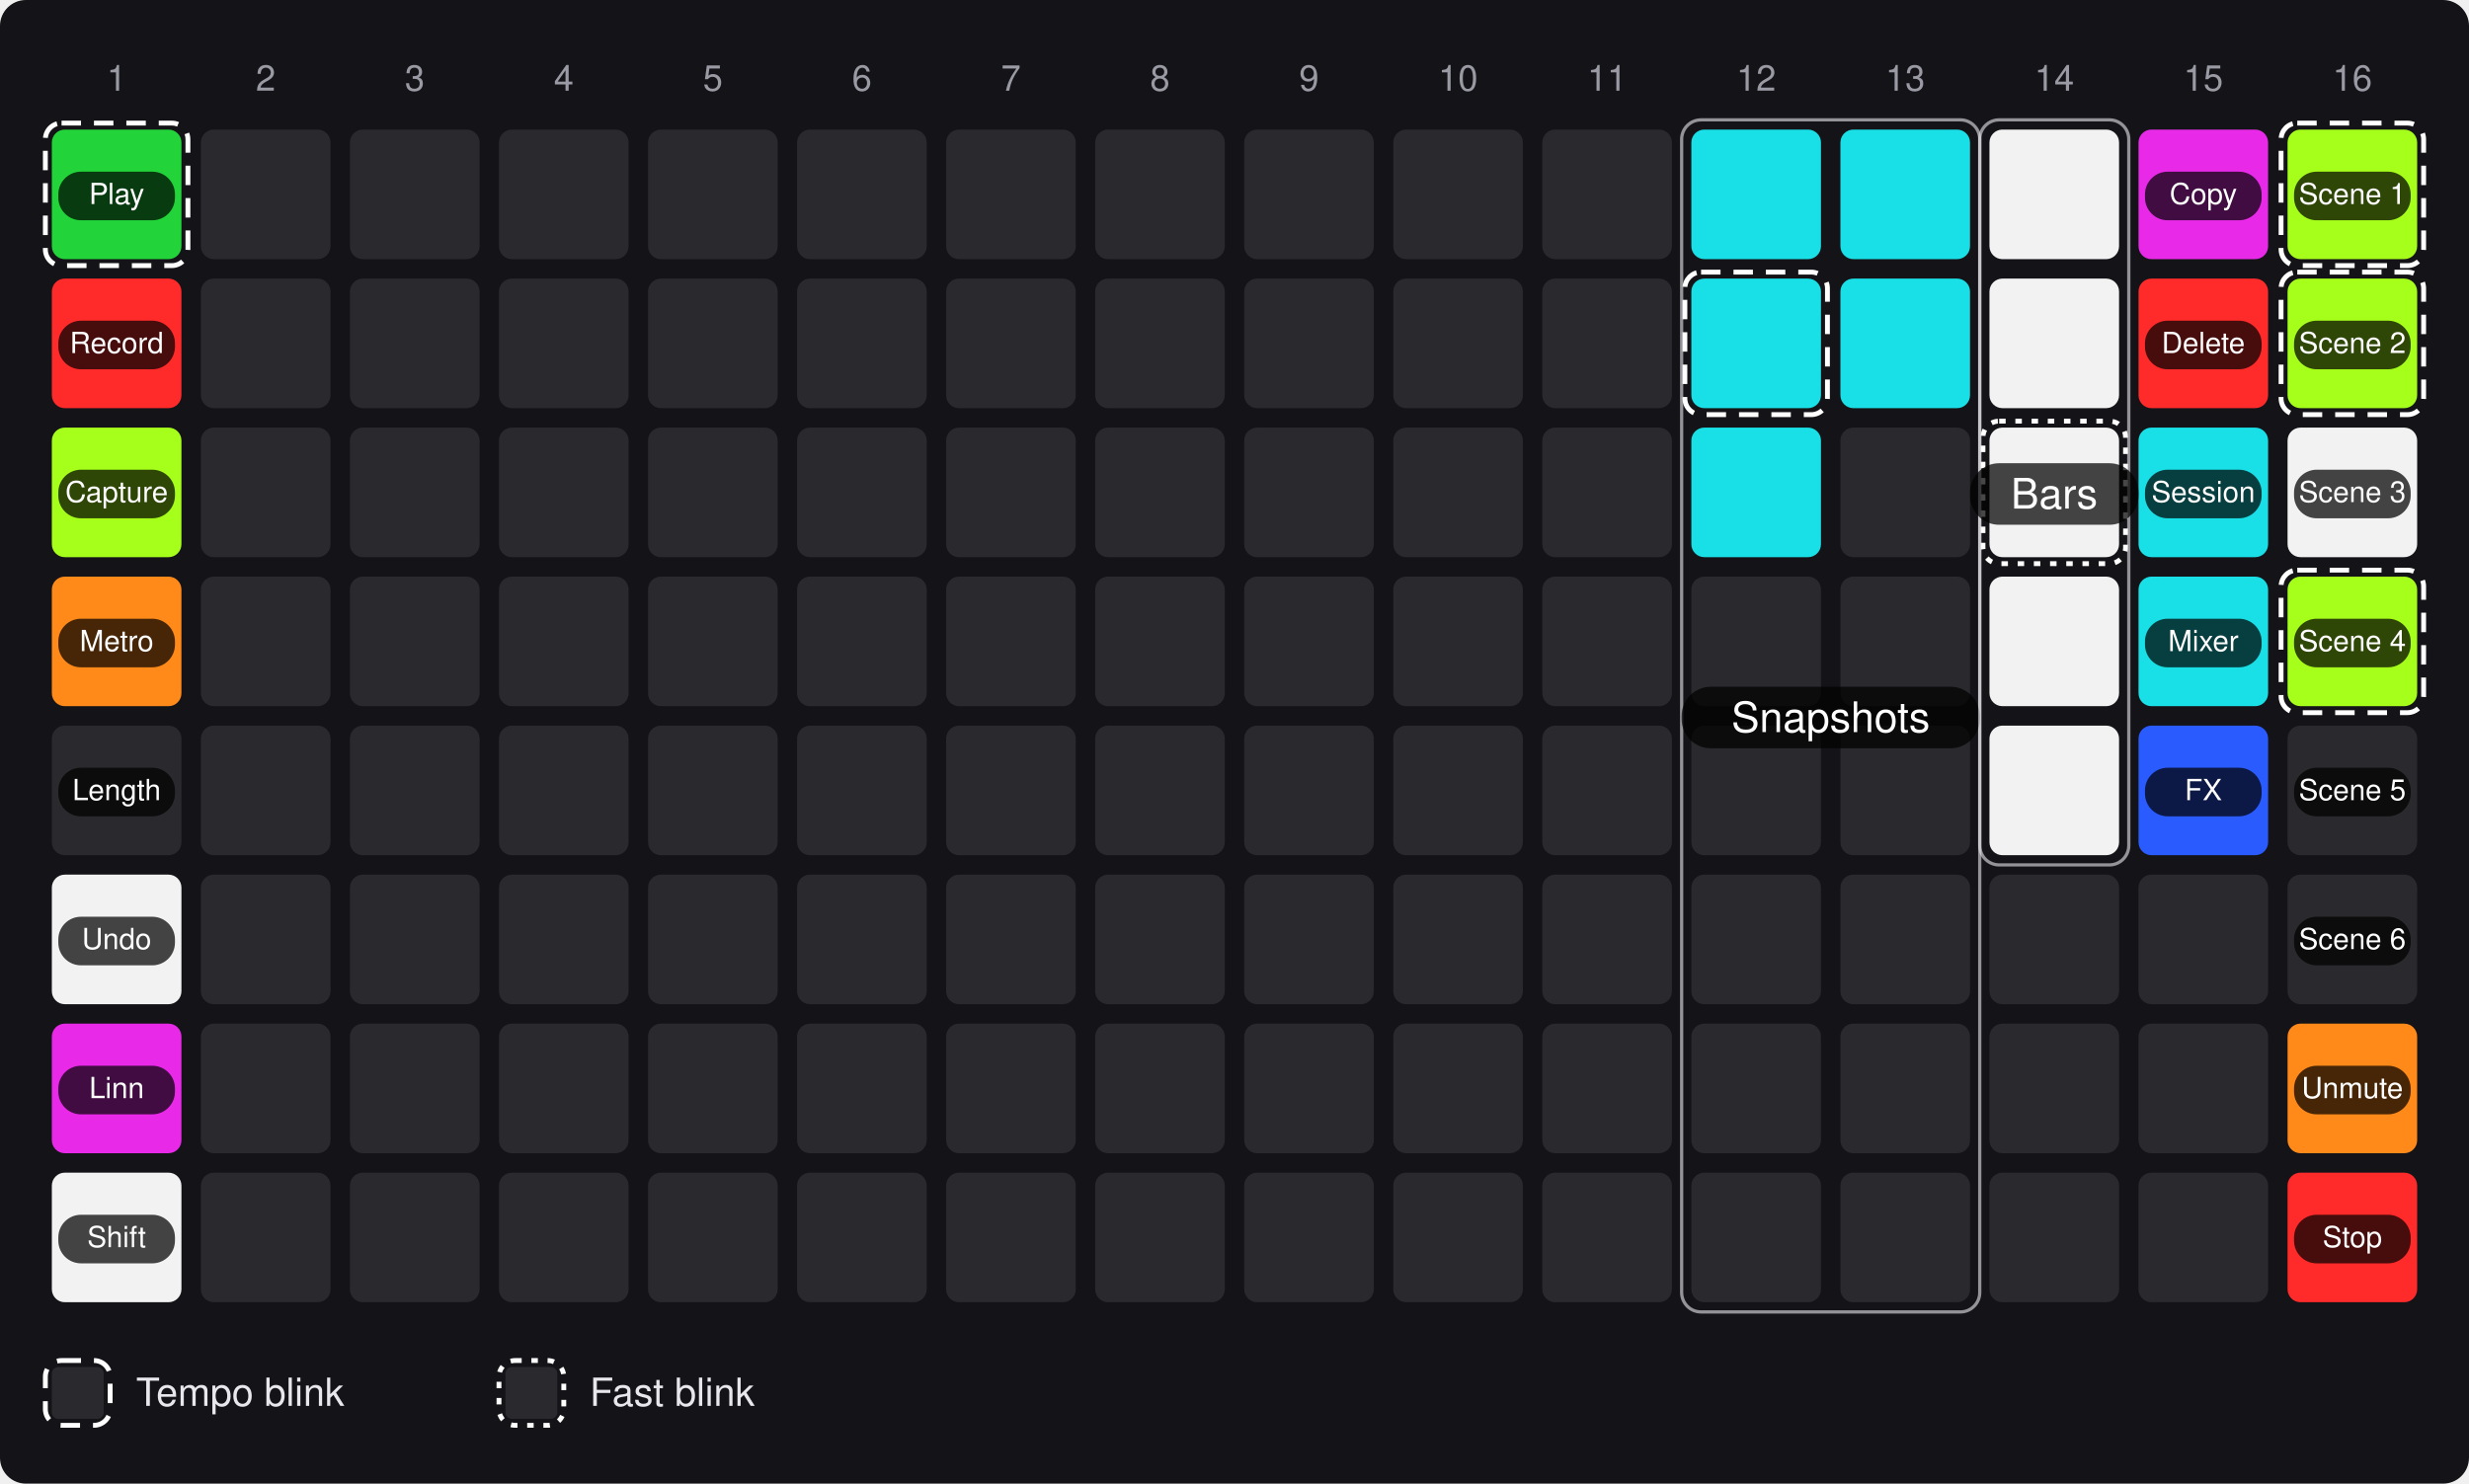
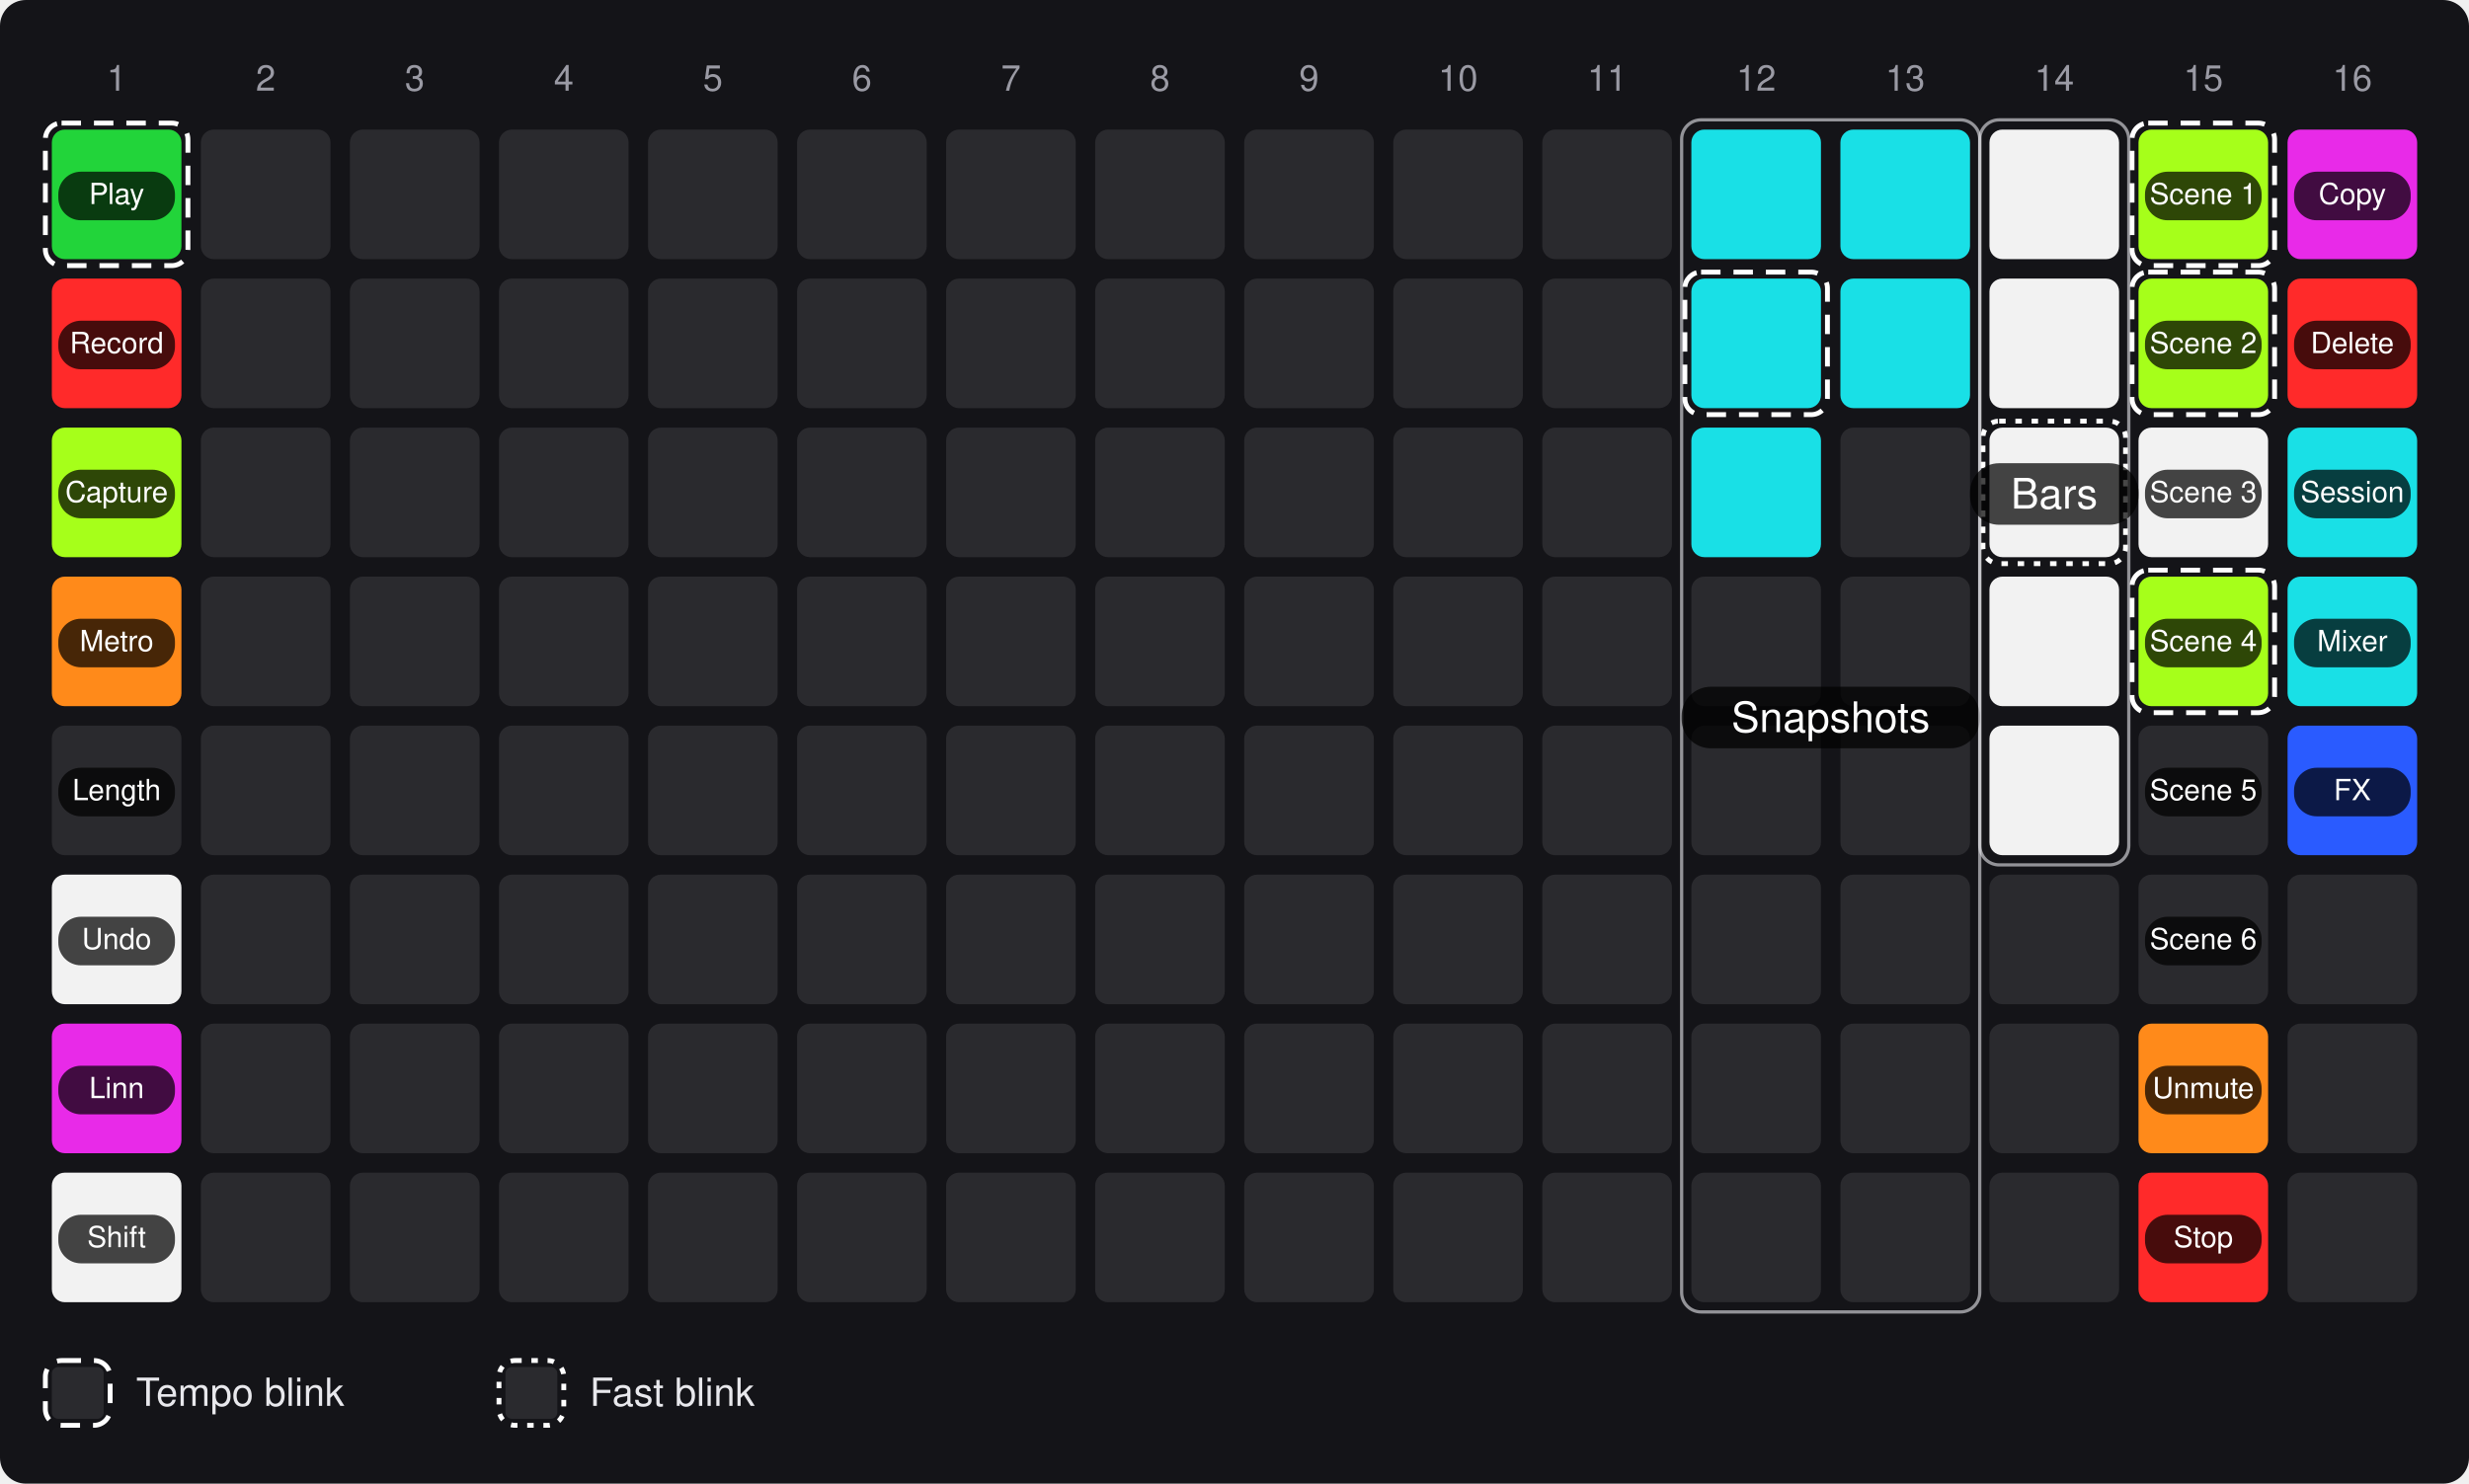
<svg xmlns="http://www.w3.org/2000/svg" width="762" height="458" viewBox="0 0 762 458" font-family="Helvetica, Arial, sans-serif">
  <rect x="0" y="0" width="762" height="458" rx="8" fill="#141418" />
  <text x="36" y="28" font-size="11" fill="#9a9aa4" text-anchor="middle">1</text>
  <text x="82" y="28" font-size="11" fill="#9a9aa4" text-anchor="middle">2</text>
  <text x="128" y="28" font-size="11" fill="#9a9aa4" text-anchor="middle">3</text>
  <text x="174" y="28" font-size="11" fill="#9a9aa4" text-anchor="middle">4</text>
  <text x="220" y="28" font-size="11" fill="#9a9aa4" text-anchor="middle">5</text>
  <text x="266" y="28" font-size="11" fill="#9a9aa4" text-anchor="middle">6</text>
  <text x="312" y="28" font-size="11" fill="#9a9aa4" text-anchor="middle">7</text>
  <text x="358" y="28" font-size="11" fill="#9a9aa4" text-anchor="middle">8</text>
  <text x="404" y="28" font-size="11" fill="#9a9aa4" text-anchor="middle">9</text>
  <text x="450" y="28" font-size="11" fill="#9a9aa4" text-anchor="middle">10</text>
  <text x="496" y="28" font-size="11" fill="#9a9aa4" text-anchor="middle">11</text>
  <text x="542" y="28" font-size="11" fill="#9a9aa4" text-anchor="middle">12</text>
  <text x="588" y="28" font-size="11" fill="#9a9aa4" text-anchor="middle">13</text>
  <text x="634" y="28" font-size="11" fill="#9a9aa4" text-anchor="middle">14</text>
  <text x="680" y="28" font-size="11" fill="#9a9aa4" text-anchor="middle">15</text>
  <text x="726" y="28" font-size="11" fill="#9a9aa4" text-anchor="middle">16</text>
  <rect x="16" y="40" width="40" height="40" rx="4" fill="#22d43a" />
  <rect x="14" y="38" width="44" height="44" rx="5" fill="none" stroke="#ffffff" stroke-width="1.5" stroke-dasharray="6 4" />
  <rect x="16" y="86" width="40" height="40" rx="4" fill="#ff2a2a" />
  <rect x="16" y="132" width="40" height="40" rx="4" fill="#a6ff1a" />
  <rect x="16" y="178" width="40" height="40" rx="4" fill="#ff8a1a" />
  <rect x="16" y="224" width="40" height="40" rx="4" fill="#2a2a2e" />
  <rect x="16" y="270" width="40" height="40" rx="4" fill="#f2f2f2" />
  <rect x="16" y="316" width="40" height="40" rx="4" fill="#e82ae8" />
  <rect x="16" y="362" width="40" height="40" rx="4" fill="#f2f2f2" />
  <rect x="62" y="40" width="40" height="40" rx="4" fill="#2a2a2e" />
  <rect x="62" y="86" width="40" height="40" rx="4" fill="#2a2a2e" />
  <rect x="62" y="132" width="40" height="40" rx="4" fill="#2a2a2e" />
  <rect x="62" y="178" width="40" height="40" rx="4" fill="#2a2a2e" />
  <rect x="62" y="224" width="40" height="40" rx="4" fill="#2a2a2e" />
  <rect x="62" y="270" width="40" height="40" rx="4" fill="#2a2a2e" />
  <rect x="62" y="316" width="40" height="40" rx="4" fill="#2a2a2e" />
  <rect x="62" y="362" width="40" height="40" rx="4" fill="#2a2a2e" />
  <rect x="108" y="40" width="40" height="40" rx="4" fill="#2a2a2e" />
  <rect x="108" y="86" width="40" height="40" rx="4" fill="#2a2a2e" />
  <rect x="108" y="132" width="40" height="40" rx="4" fill="#2a2a2e" />
  <rect x="108" y="178" width="40" height="40" rx="4" fill="#2a2a2e" />
  <rect x="108" y="224" width="40" height="40" rx="4" fill="#2a2a2e" />
  <rect x="108" y="270" width="40" height="40" rx="4" fill="#2a2a2e" />
  <rect x="108" y="316" width="40" height="40" rx="4" fill="#2a2a2e" />
  <rect x="108" y="362" width="40" height="40" rx="4" fill="#2a2a2e" />
  <rect x="154" y="40" width="40" height="40" rx="4" fill="#2a2a2e" />
  <rect x="154" y="86" width="40" height="40" rx="4" fill="#2a2a2e" />
  <rect x="154" y="132" width="40" height="40" rx="4" fill="#2a2a2e" />
  <rect x="154" y="178" width="40" height="40" rx="4" fill="#2a2a2e" />
  <rect x="154" y="224" width="40" height="40" rx="4" fill="#2a2a2e" />
  <rect x="154" y="270" width="40" height="40" rx="4" fill="#2a2a2e" />
  <rect x="154" y="316" width="40" height="40" rx="4" fill="#2a2a2e" />
  <rect x="154" y="362" width="40" height="40" rx="4" fill="#2a2a2e" />
  <rect x="200" y="40" width="40" height="40" rx="4" fill="#2a2a2e" />
  <rect x="200" y="86" width="40" height="40" rx="4" fill="#2a2a2e" />
  <rect x="200" y="132" width="40" height="40" rx="4" fill="#2a2a2e" />
  <rect x="200" y="178" width="40" height="40" rx="4" fill="#2a2a2e" />
  <rect x="200" y="224" width="40" height="40" rx="4" fill="#2a2a2e" />
  <rect x="200" y="270" width="40" height="40" rx="4" fill="#2a2a2e" />
  <rect x="200" y="316" width="40" height="40" rx="4" fill="#2a2a2e" />
  <rect x="200" y="362" width="40" height="40" rx="4" fill="#2a2a2e" />
  <rect x="246" y="40" width="40" height="40" rx="4" fill="#2a2a2e" />
  <rect x="246" y="86" width="40" height="40" rx="4" fill="#2a2a2e" />
  <rect x="246" y="132" width="40" height="40" rx="4" fill="#2a2a2e" />
  <rect x="246" y="178" width="40" height="40" rx="4" fill="#2a2a2e" />
  <rect x="246" y="224" width="40" height="40" rx="4" fill="#2a2a2e" />
  <rect x="246" y="270" width="40" height="40" rx="4" fill="#2a2a2e" />
  <rect x="246" y="316" width="40" height="40" rx="4" fill="#2a2a2e" />
  <rect x="246" y="362" width="40" height="40" rx="4" fill="#2a2a2e" />
  <rect x="292" y="40" width="40" height="40" rx="4" fill="#2a2a2e" />
  <rect x="292" y="86" width="40" height="40" rx="4" fill="#2a2a2e" />
  <rect x="292" y="132" width="40" height="40" rx="4" fill="#2a2a2e" />
  <rect x="292" y="178" width="40" height="40" rx="4" fill="#2a2a2e" />
  <rect x="292" y="224" width="40" height="40" rx="4" fill="#2a2a2e" />
  <rect x="292" y="270" width="40" height="40" rx="4" fill="#2a2a2e" />
  <rect x="292" y="316" width="40" height="40" rx="4" fill="#2a2a2e" />
  <rect x="292" y="362" width="40" height="40" rx="4" fill="#2a2a2e" />
  <rect x="338" y="40" width="40" height="40" rx="4" fill="#2a2a2e" />
  <rect x="338" y="86" width="40" height="40" rx="4" fill="#2a2a2e" />
  <rect x="338" y="132" width="40" height="40" rx="4" fill="#2a2a2e" />
  <rect x="338" y="178" width="40" height="40" rx="4" fill="#2a2a2e" />
  <rect x="338" y="224" width="40" height="40" rx="4" fill="#2a2a2e" />
  <rect x="338" y="270" width="40" height="40" rx="4" fill="#2a2a2e" />
  <rect x="338" y="316" width="40" height="40" rx="4" fill="#2a2a2e" />
  <rect x="338" y="362" width="40" height="40" rx="4" fill="#2a2a2e" />
  <rect x="384" y="40" width="40" height="40" rx="4" fill="#2a2a2e" />
  <rect x="384" y="86" width="40" height="40" rx="4" fill="#2a2a2e" />
  <rect x="384" y="132" width="40" height="40" rx="4" fill="#2a2a2e" />
  <rect x="384" y="178" width="40" height="40" rx="4" fill="#2a2a2e" />
  <rect x="384" y="224" width="40" height="40" rx="4" fill="#2a2a2e" />
  <rect x="384" y="270" width="40" height="40" rx="4" fill="#2a2a2e" />
  <rect x="384" y="316" width="40" height="40" rx="4" fill="#2a2a2e" />
  <rect x="384" y="362" width="40" height="40" rx="4" fill="#2a2a2e" />
  <rect x="430" y="40" width="40" height="40" rx="4" fill="#2a2a2e" />
  <rect x="430" y="86" width="40" height="40" rx="4" fill="#2a2a2e" />
  <rect x="430" y="132" width="40" height="40" rx="4" fill="#2a2a2e" />
  <rect x="430" y="178" width="40" height="40" rx="4" fill="#2a2a2e" />
  <rect x="430" y="224" width="40" height="40" rx="4" fill="#2a2a2e" />
  <rect x="430" y="270" width="40" height="40" rx="4" fill="#2a2a2e" />
  <rect x="430" y="316" width="40" height="40" rx="4" fill="#2a2a2e" />
  <rect x="430" y="362" width="40" height="40" rx="4" fill="#2a2a2e" />
  <rect x="476" y="40" width="40" height="40" rx="4" fill="#2a2a2e" />
  <rect x="476" y="86" width="40" height="40" rx="4" fill="#2a2a2e" />
  <rect x="476" y="132" width="40" height="40" rx="4" fill="#2a2a2e" />
  <rect x="476" y="178" width="40" height="40" rx="4" fill="#2a2a2e" />
  <rect x="476" y="224" width="40" height="40" rx="4" fill="#2a2a2e" />
  <rect x="476" y="270" width="40" height="40" rx="4" fill="#2a2a2e" />
  <rect x="476" y="316" width="40" height="40" rx="4" fill="#2a2a2e" />
  <rect x="476" y="362" width="40" height="40" rx="4" fill="#2a2a2e" />
  <rect x="522" y="40" width="40" height="40" rx="4" fill="#19e0e6" />
  <rect x="522" y="86" width="40" height="40" rx="4" fill="#19e0e6" />
  <rect x="520" y="84" width="44" height="44" rx="5" fill="none" stroke="#ffffff" stroke-width="1.5" stroke-dasharray="6 4" />
  <rect x="522" y="132" width="40" height="40" rx="4" fill="#19e0e6" />
  <rect x="522" y="178" width="40" height="40" rx="4" fill="#2a2a2e" />
  <rect x="522" y="224" width="40" height="40" rx="4" fill="#2a2a2e" />
  <rect x="522" y="270" width="40" height="40" rx="4" fill="#2a2a2e" />
  <rect x="522" y="316" width="40" height="40" rx="4" fill="#2a2a2e" />
  <rect x="522" y="362" width="40" height="40" rx="4" fill="#2a2a2e" />
  <rect x="568" y="40" width="40" height="40" rx="4" fill="#19e0e6" />
  <rect x="568" y="86" width="40" height="40" rx="4" fill="#19e0e6" />
  <rect x="568" y="132" width="40" height="40" rx="4" fill="#2a2a2e" />
  <rect x="568" y="178" width="40" height="40" rx="4" fill="#2a2a2e" />
  <rect x="568" y="224" width="40" height="40" rx="4" fill="#2a2a2e" />
  <rect x="568" y="270" width="40" height="40" rx="4" fill="#2a2a2e" />
  <rect x="568" y="316" width="40" height="40" rx="4" fill="#2a2a2e" />
  <rect x="568" y="362" width="40" height="40" rx="4" fill="#2a2a2e" />
  <rect x="614" y="40" width="40" height="40" rx="4" fill="#f2f2f2" />
  <rect x="614" y="86" width="40" height="40" rx="4" fill="#f2f2f2" />
  <rect x="614" y="132" width="40" height="40" rx="4" fill="#f2f2f2" />
  <rect x="612" y="130" width="44" height="44" rx="5" fill="none" stroke="#ffffff" stroke-width="1.5" stroke-dasharray="2 3" />
  <rect x="614" y="178" width="40" height="40" rx="4" fill="#f2f2f2" />
  <rect x="614" y="224" width="40" height="40" rx="4" fill="#f2f2f2" />
  <rect x="614" y="270" width="40" height="40" rx="4" fill="#2a2a2e" />
  <rect x="614" y="316" width="40" height="40" rx="4" fill="#2a2a2e" />
  <rect x="614" y="362" width="40" height="40" rx="4" fill="#2a2a2e" />
-   <rect x="660" y="40" width="40" height="40" rx="4" fill="#e82ae8" />
-   <rect x="660" y="86" width="40" height="40" rx="4" fill="#ff2a2a" />
-   <rect x="660" y="132" width="40" height="40" rx="4" fill="#19e0e6" />
-   <rect x="660" y="178" width="40" height="40" rx="4" fill="#19e0e6" />
-   <rect x="660" y="224" width="40" height="40" rx="4" fill="#2a5bff" />
+   <rect x="660" y="40" width="40" height="40" rx="4" fill="#a6ff1a" />
+   <rect x="658" y="38" width="44" height="44" rx="5" fill="none" stroke="#ffffff" stroke-width="1.5" stroke-dasharray="6 4" />
+   <rect x="660" y="86" width="40" height="40" rx="4" fill="#a6ff1a" />
+   <rect x="658" y="84" width="44" height="44" rx="5" fill="none" stroke="#ffffff" stroke-width="1.5" stroke-dasharray="6 4" />
+   <rect x="660" y="132" width="40" height="40" rx="4" fill="#f2f2f2" />
+   <rect x="660" y="178" width="40" height="40" rx="4" fill="#a6ff1a" />
+   <rect x="658" y="176" width="44" height="44" rx="5" fill="none" stroke="#ffffff" stroke-width="1.5" stroke-dasharray="6 4" />
+   <rect x="660" y="224" width="40" height="40" rx="4" fill="#2a2a2e" />
  <rect x="660" y="270" width="40" height="40" rx="4" fill="#2a2a2e" />
-   <rect x="660" y="316" width="40" height="40" rx="4" fill="#2a2a2e" />
-   <rect x="660" y="362" width="40" height="40" rx="4" fill="#2a2a2e" />
-   <rect x="706" y="40" width="40" height="40" rx="4" fill="#a6ff1a" />
-   <rect x="704" y="38" width="44" height="44" rx="5" fill="none" stroke="#ffffff" stroke-width="1.5" stroke-dasharray="6 4" />
-   <rect x="706" y="86" width="40" height="40" rx="4" fill="#a6ff1a" />
-   <rect x="704" y="84" width="44" height="44" rx="5" fill="none" stroke="#ffffff" stroke-width="1.5" stroke-dasharray="6 4" />
-   <rect x="706" y="132" width="40" height="40" rx="4" fill="#f2f2f2" />
-   <rect x="706" y="178" width="40" height="40" rx="4" fill="#a6ff1a" />
-   <rect x="704" y="176" width="44" height="44" rx="5" fill="none" stroke="#ffffff" stroke-width="1.5" stroke-dasharray="6 4" />
-   <rect x="706" y="224" width="40" height="40" rx="4" fill="#2a2a2e" />
+   <rect x="660" y="316" width="40" height="40" rx="4" fill="#ff8a1a" />
+   <rect x="660" y="362" width="40" height="40" rx="4" fill="#ff2a2a" />
+   <rect x="706" y="40" width="40" height="40" rx="4" fill="#e82ae8" />
+   <rect x="706" y="86" width="40" height="40" rx="4" fill="#ff2a2a" />
+   <rect x="706" y="132" width="40" height="40" rx="4" fill="#19e0e6" />
+   <rect x="706" y="178" width="40" height="40" rx="4" fill="#19e0e6" />
+   <rect x="706" y="224" width="40" height="40" rx="4" fill="#2a5bff" />
  <rect x="706" y="270" width="40" height="40" rx="4" fill="#2a2a2e" />
-   <rect x="706" y="316" width="40" height="40" rx="4" fill="#ff8a1a" />
-   <rect x="706" y="362" width="40" height="40" rx="4" fill="#ff2a2a" />
+   <rect x="706" y="316" width="40" height="40" rx="4" fill="#2a2a2e" />
+   <rect x="706" y="362" width="40" height="40" rx="4" fill="#2a2a2e" />
  <rect x="18" y="53" width="36" height="15" rx="7" fill="#000000" fill-opacity="0.72" />
  <text x="36" y="63" font-size="9" fill="#ffffff" text-anchor="middle">Play</text>
  <rect x="18" y="99" width="36" height="15" rx="7" fill="#000000" fill-opacity="0.72" />
  <text x="36" y="109" font-size="9" fill="#ffffff" text-anchor="middle">Record</text>
  <rect x="18" y="145" width="36" height="15" rx="7" fill="#000000" fill-opacity="0.72" />
  <text x="36" y="155" font-size="9" fill="#ffffff" text-anchor="middle">Capture</text>
  <rect x="18" y="191" width="36" height="15" rx="7" fill="#000000" fill-opacity="0.72" />
  <text x="36" y="201" font-size="9" fill="#ffffff" text-anchor="middle">Metro</text>
  <rect x="18" y="237" width="36" height="15" rx="7" fill="#000000" fill-opacity="0.72" />
  <text x="36" y="247" font-size="9" fill="#ffffff" text-anchor="middle">Length</text>
  <rect x="18" y="283" width="36" height="15" rx="7" fill="#000000" fill-opacity="0.72" />
  <text x="36" y="293" font-size="9" fill="#ffffff" text-anchor="middle">Undo</text>
  <rect x="18" y="329" width="36" height="15" rx="7" fill="#000000" fill-opacity="0.72" />
  <text x="36" y="339" font-size="9" fill="#ffffff" text-anchor="middle">Linn</text>
  <rect x="18" y="375" width="36" height="15" rx="7" fill="#000000" fill-opacity="0.72" />
  <text x="36" y="385" font-size="9" fill="#ffffff" text-anchor="middle">Shift</text>
  <rect x="662" y="53" width="36" height="15" rx="7" fill="#000000" fill-opacity="0.72" />
-   <text x="680" y="63" font-size="9" fill="#ffffff" text-anchor="middle">Copy</text>
+   <text x="680" y="63" font-size="9" fill="#ffffff" text-anchor="middle">Scene 1</text>
  <rect x="662" y="99" width="36" height="15" rx="7" fill="#000000" fill-opacity="0.72" />
-   <text x="680" y="109" font-size="9" fill="#ffffff" text-anchor="middle">Delete</text>
+   <text x="680" y="109" font-size="9" fill="#ffffff" text-anchor="middle">Scene 2</text>
  <rect x="662" y="145" width="36" height="15" rx="7" fill="#000000" fill-opacity="0.72" />
-   <text x="680" y="155" font-size="9" fill="#ffffff" text-anchor="middle">Session</text>
+   <text x="680" y="155" font-size="9" fill="#ffffff" text-anchor="middle">Scene 3</text>
  <rect x="662" y="191" width="36" height="15" rx="7" fill="#000000" fill-opacity="0.72" />
-   <text x="680" y="201" font-size="9" fill="#ffffff" text-anchor="middle">Mixer</text>
+   <text x="680" y="201" font-size="9" fill="#ffffff" text-anchor="middle">Scene 4</text>
  <rect x="662" y="237" width="36" height="15" rx="7" fill="#000000" fill-opacity="0.72" />
-   <text x="680" y="247" font-size="9" fill="#ffffff" text-anchor="middle">FX</text>
+   <text x="680" y="247" font-size="9" fill="#ffffff" text-anchor="middle">Scene 5</text>
+   <rect x="662" y="283" width="36" height="15" rx="7" fill="#000000" fill-opacity="0.72" />
+   <text x="680" y="293" font-size="9" fill="#ffffff" text-anchor="middle">Scene 6</text>
+   <rect x="662" y="329" width="36" height="15" rx="7" fill="#000000" fill-opacity="0.72" />
+   <text x="680" y="339" font-size="9" fill="#ffffff" text-anchor="middle">Unmute</text>
+   <rect x="662" y="375" width="36" height="15" rx="7" fill="#000000" fill-opacity="0.72" />
+   <text x="680" y="385" font-size="9" fill="#ffffff" text-anchor="middle">Stop</text>
  <rect x="708" y="53" width="36" height="15" rx="7" fill="#000000" fill-opacity="0.72" />
-   <text x="726" y="63" font-size="9" fill="#ffffff" text-anchor="middle">Scene 1</text>
+   <text x="726" y="63" font-size="9" fill="#ffffff" text-anchor="middle">Copy</text>
  <rect x="708" y="99" width="36" height="15" rx="7" fill="#000000" fill-opacity="0.72" />
-   <text x="726" y="109" font-size="9" fill="#ffffff" text-anchor="middle">Scene 2</text>
+   <text x="726" y="109" font-size="9" fill="#ffffff" text-anchor="middle">Delete</text>
  <rect x="708" y="145" width="36" height="15" rx="7" fill="#000000" fill-opacity="0.72" />
-   <text x="726" y="155" font-size="9" fill="#ffffff" text-anchor="middle">Scene 3</text>
+   <text x="726" y="155" font-size="9" fill="#ffffff" text-anchor="middle">Session</text>
  <rect x="708" y="191" width="36" height="15" rx="7" fill="#000000" fill-opacity="0.72" />
-   <text x="726" y="201" font-size="9" fill="#ffffff" text-anchor="middle">Scene 4</text>
+   <text x="726" y="201" font-size="9" fill="#ffffff" text-anchor="middle">Mixer</text>
  <rect x="708" y="237" width="36" height="15" rx="7" fill="#000000" fill-opacity="0.72" />
-   <text x="726" y="247" font-size="9" fill="#ffffff" text-anchor="middle">Scene 5</text>
-   <rect x="708" y="283" width="36" height="15" rx="7" fill="#000000" fill-opacity="0.72" />
-   <text x="726" y="293" font-size="9" fill="#ffffff" text-anchor="middle">Scene 6</text>
-   <rect x="708" y="329" width="36" height="15" rx="7" fill="#000000" fill-opacity="0.72" />
-   <text x="726" y="339" font-size="9" fill="#ffffff" text-anchor="middle">Unmute</text>
-   <rect x="708" y="375" width="36" height="15" rx="7" fill="#000000" fill-opacity="0.72" />
-   <text x="726" y="385" font-size="9" fill="#ffffff" text-anchor="middle">Stop</text>
+   <text x="726" y="247" font-size="9" fill="#ffffff" text-anchor="middle">FX</text>
  <rect x="519" y="37" width="92" height="368" rx="6" fill="none" stroke="#e8e8ec" stroke-width="1" stroke-opacity="0.6" />
  <rect x="519" y="212" width="92" height="19" rx="9" fill="#000000" fill-opacity="0.72" />
  <text x="565" y="226" font-size="13" fill="#ffffff" text-anchor="middle">Snapshots</text>
  <rect x="611" y="37" width="46" height="230" rx="6" fill="none" stroke="#e8e8ec" stroke-width="1" stroke-opacity="0.6" />
  <rect x="608" y="143" width="52" height="19" rx="9" fill="#000000" fill-opacity="0.72" />
  <text x="634" y="157" font-size="13" fill="#ffffff" text-anchor="middle">Bars</text>
  <rect x="16" y="422" width="16" height="16" rx="2" fill="#2a2a2e" />
  <rect x="14" y="420" width="20" height="20" rx="5" fill="none" stroke="#ffffff" stroke-width="1.5" stroke-dasharray="6 4" />
  <text x="42" y="434" font-size="12" fill="#e8e8ec">Tempo blink</text>
  <rect x="156" y="422" width="16" height="16" rx="2" fill="#2a2a2e" />
  <rect x="154" y="420" width="20" height="20" rx="5" fill="none" stroke="#ffffff" stroke-width="1.5" stroke-dasharray="2 3" />
  <text x="182" y="434" font-size="12" fill="#e8e8ec">Fast blink</text>
</svg>
